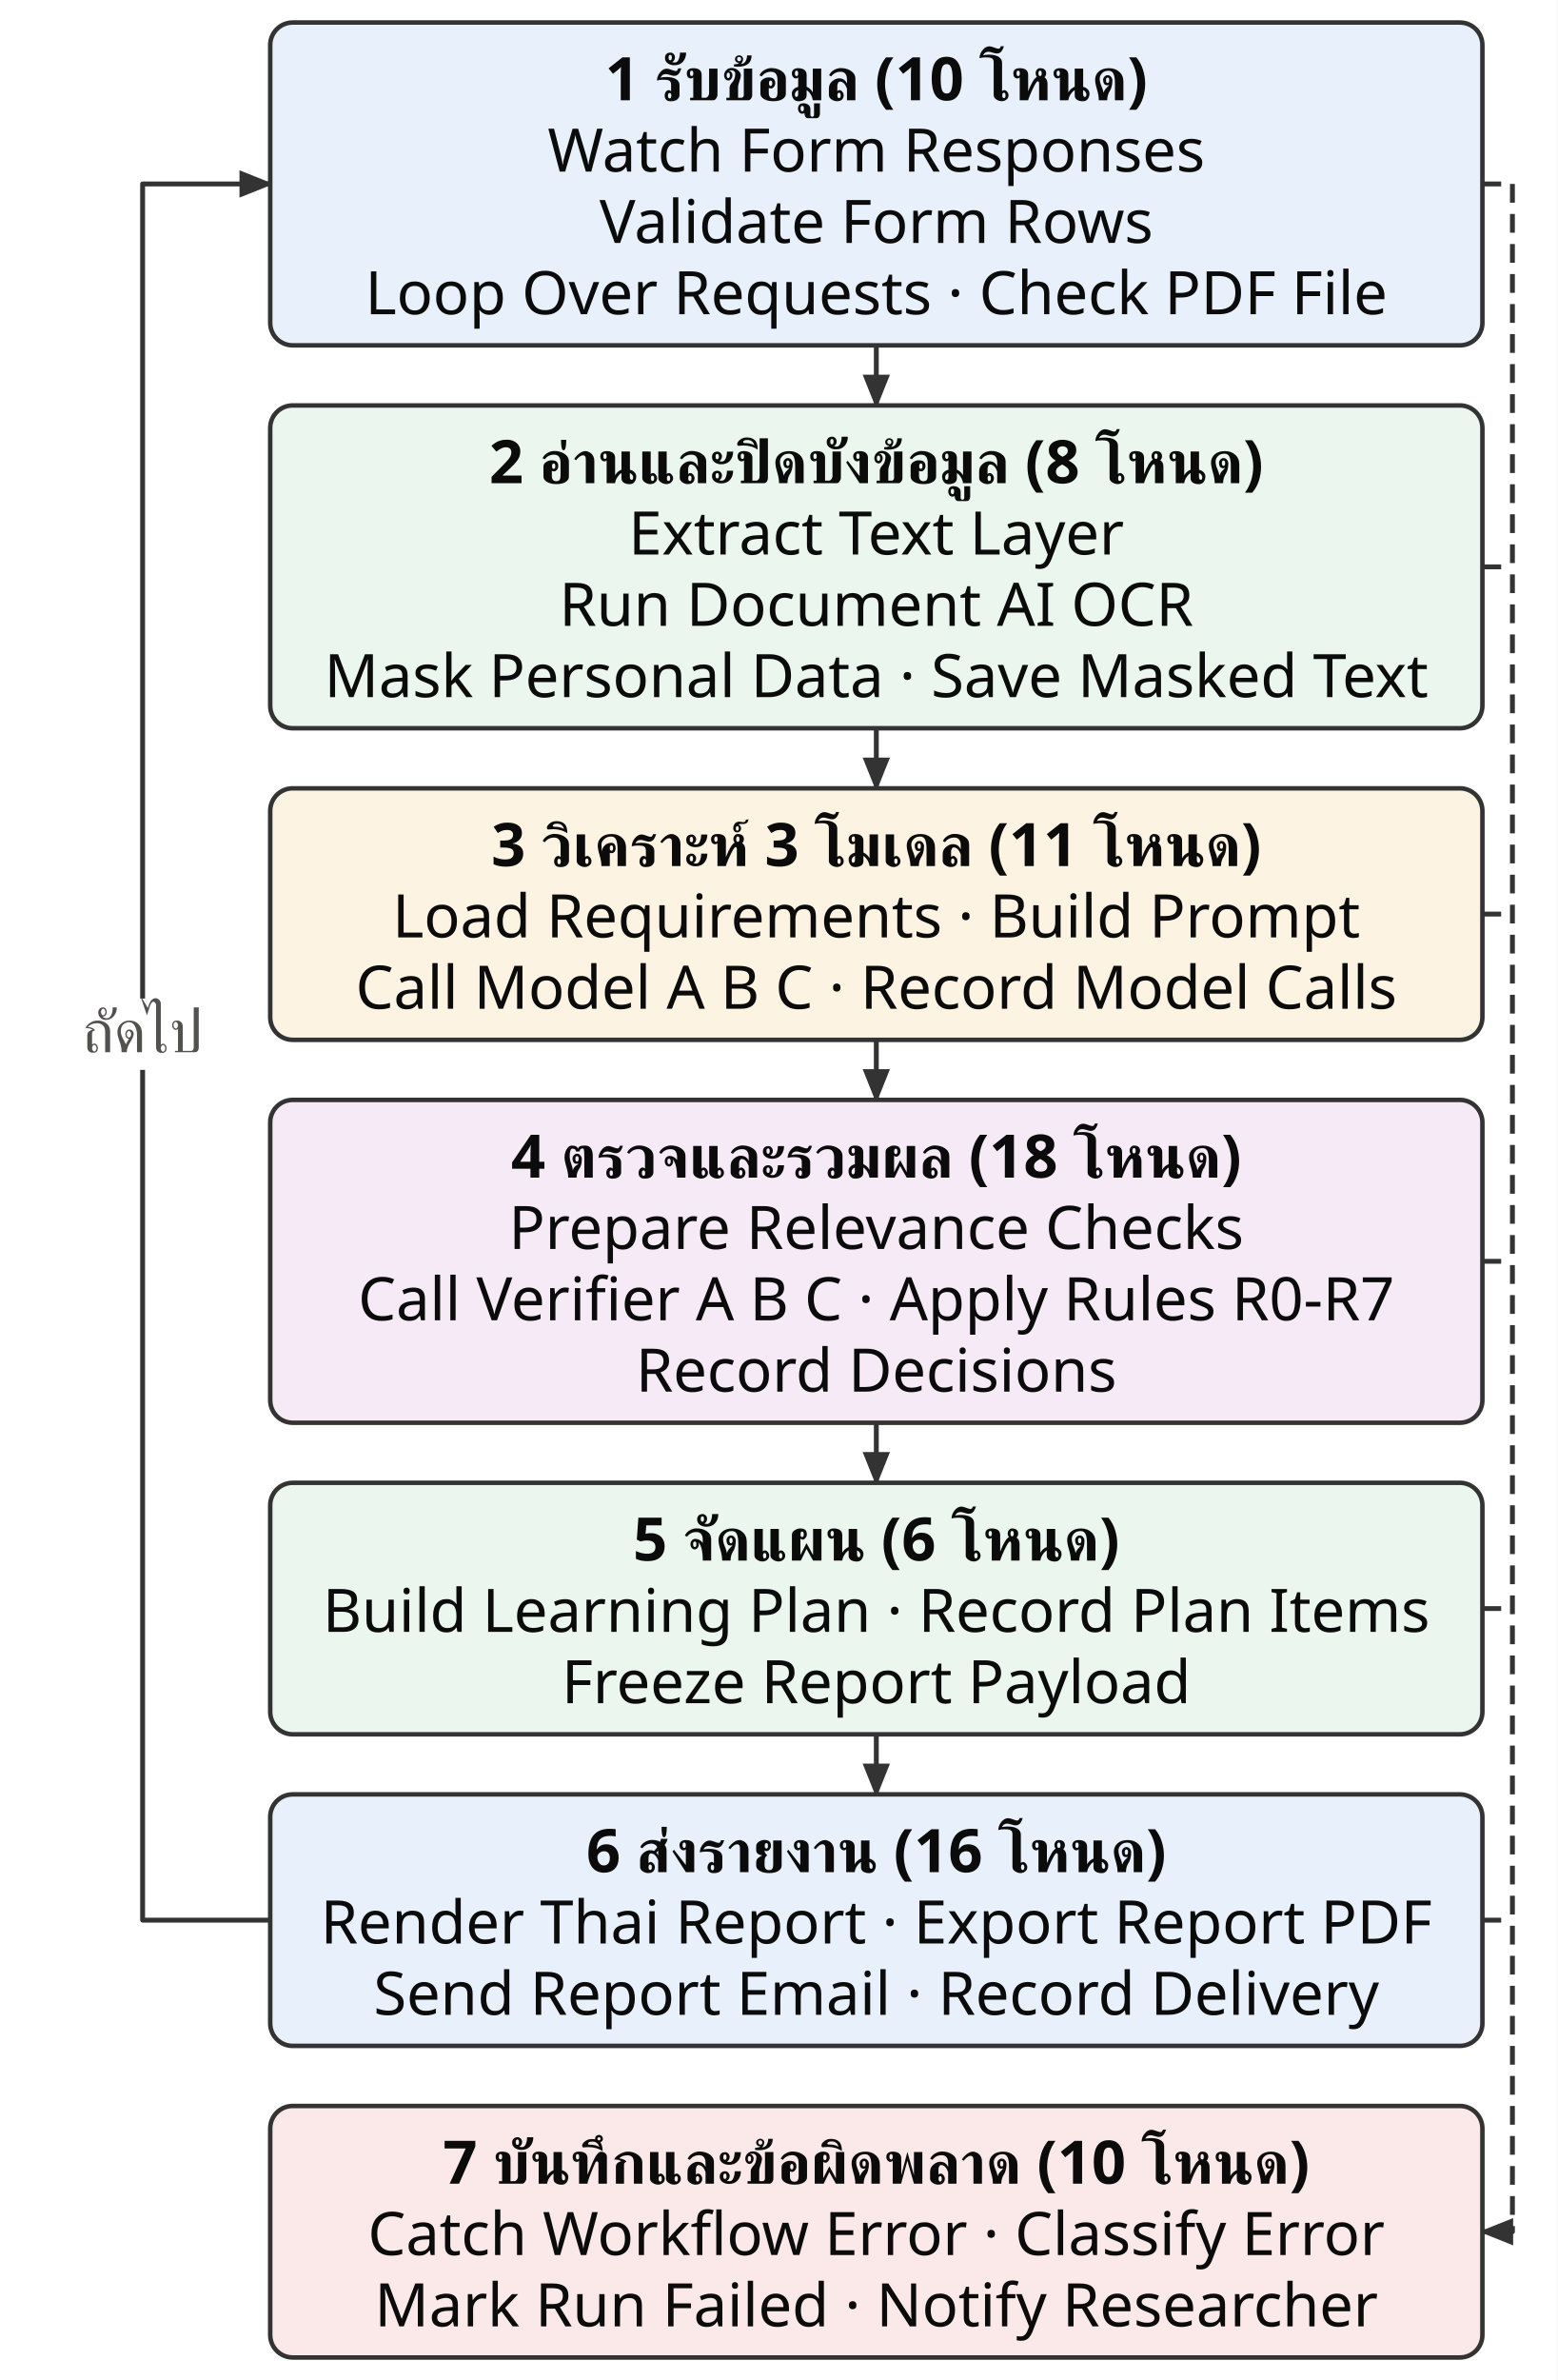
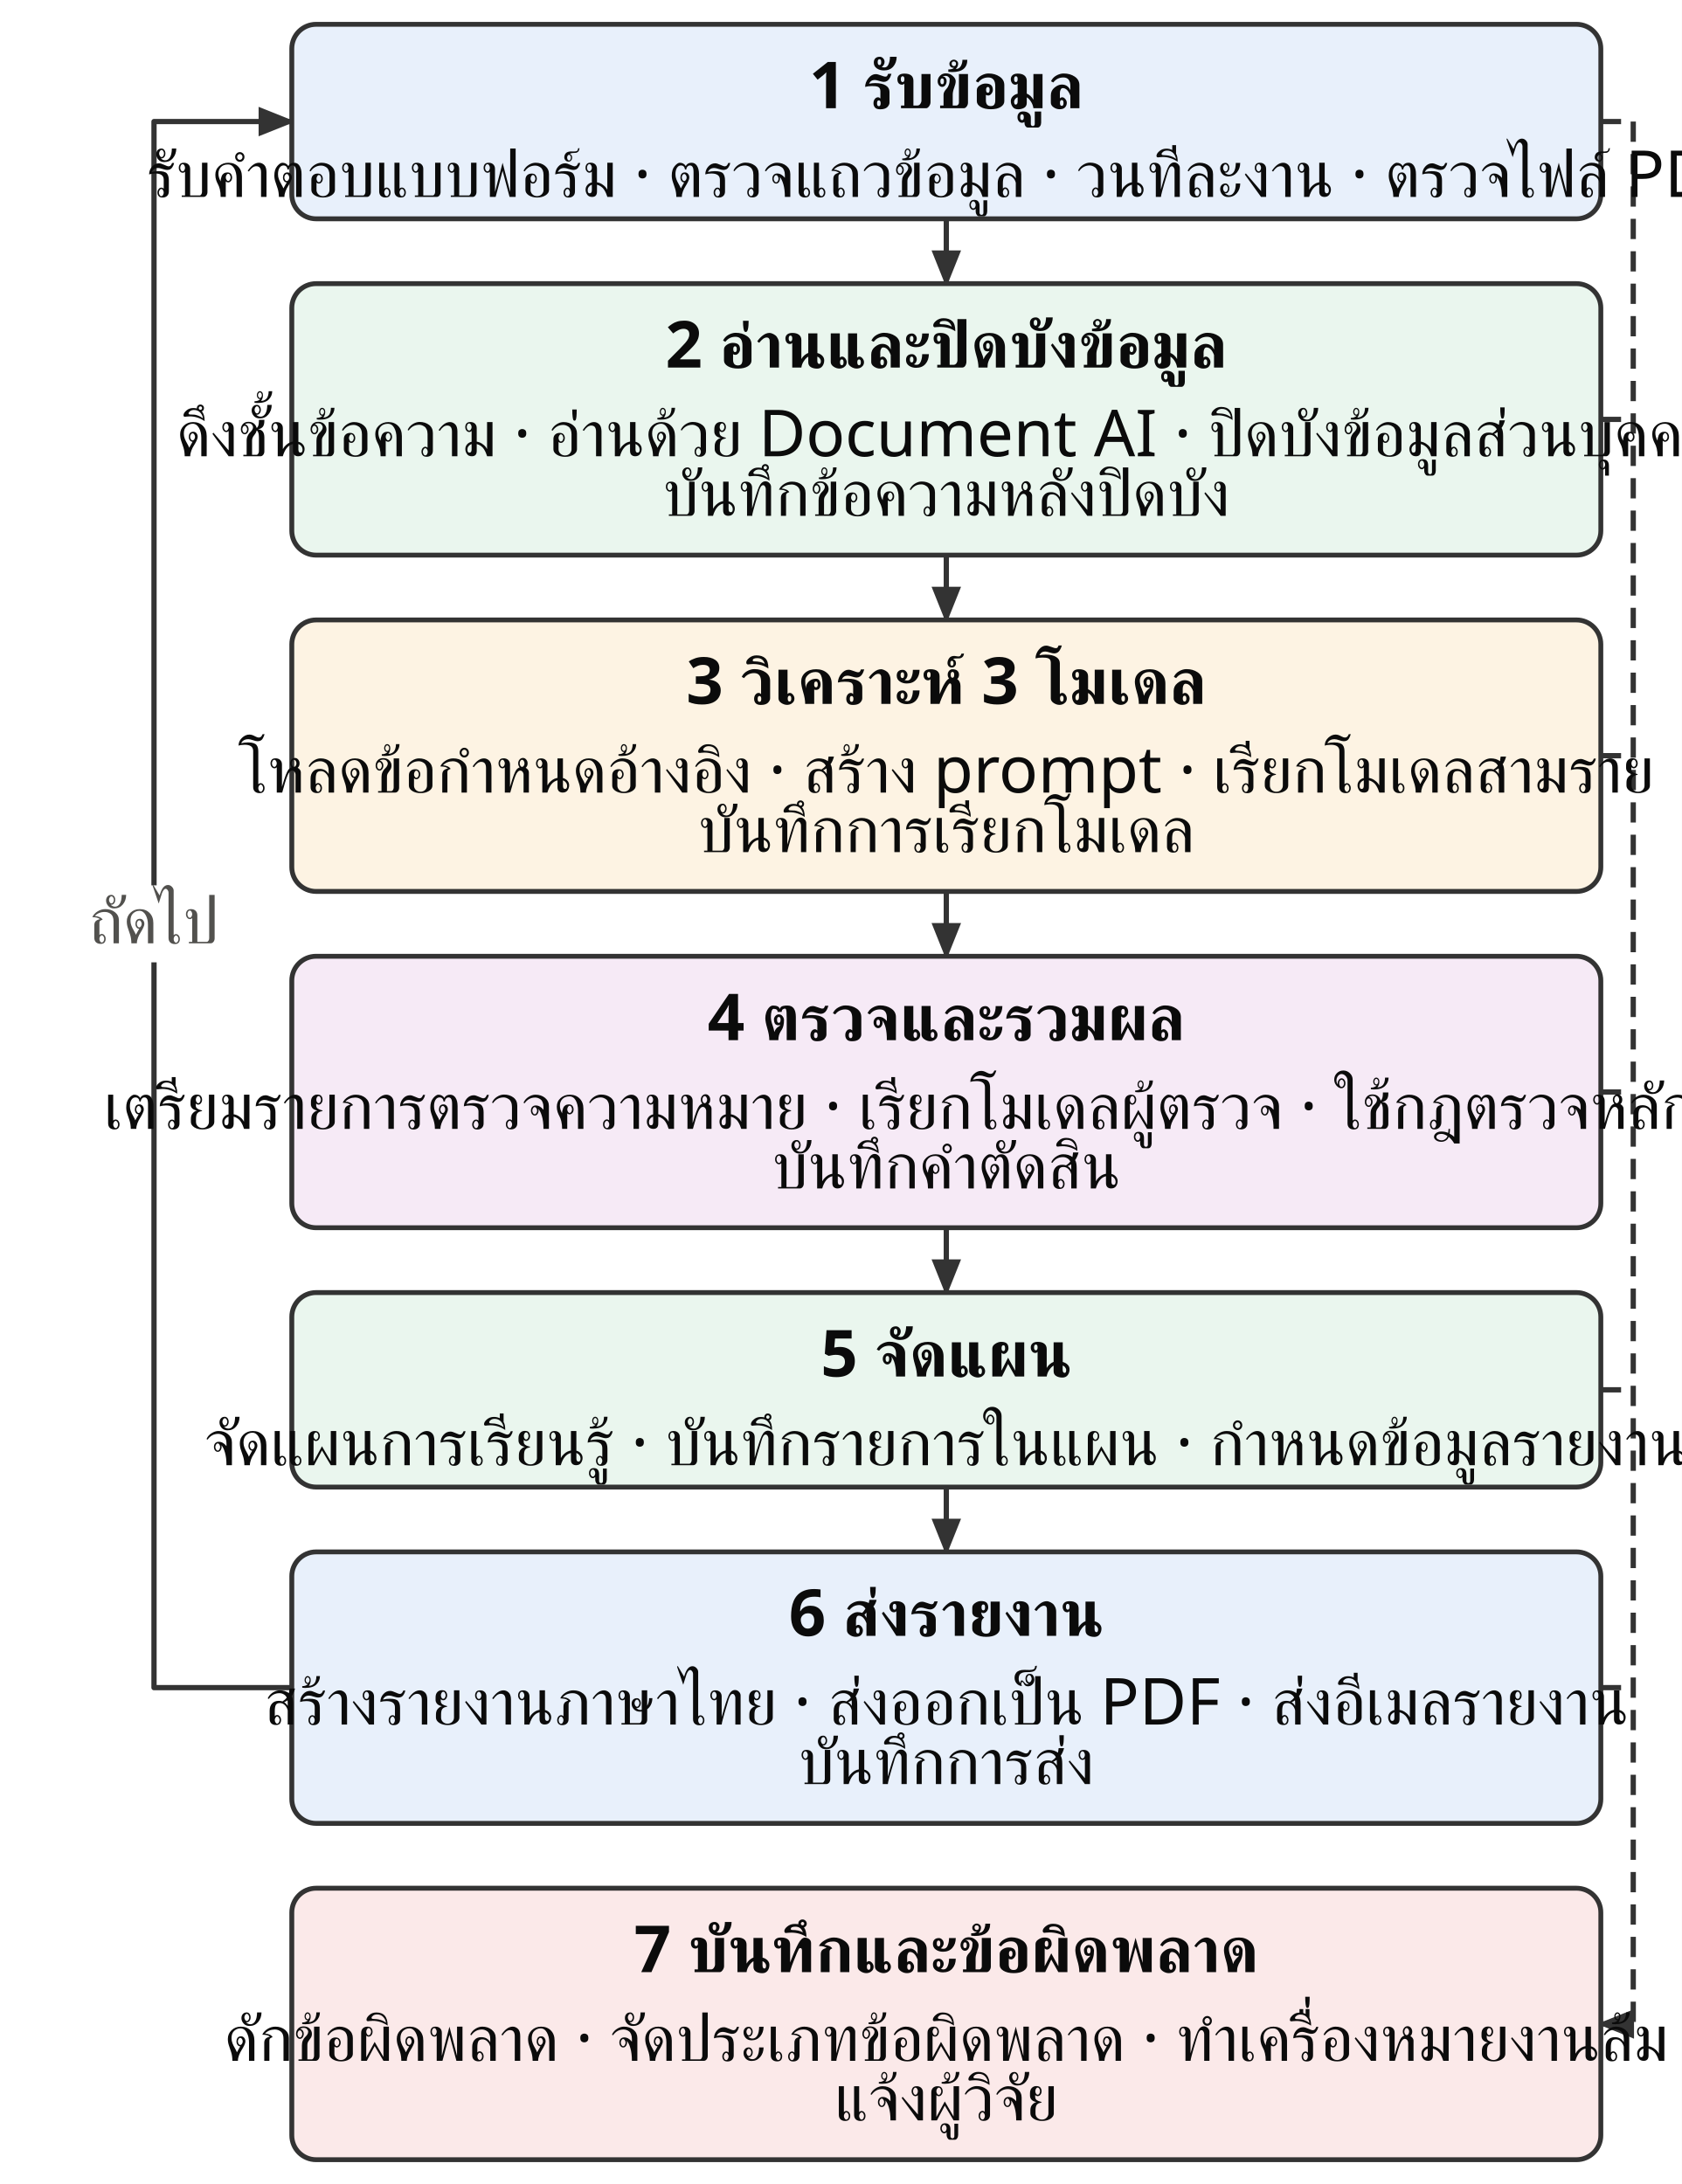
- <svg xmlns="http://www.w3.org/2000/svg" viewBox="0 0 415 634" width="415" height="634" font-family="'TH Sarabun New', 'THSarabunNew', sans-serif" font-size="16">
+ <svg xmlns="http://www.w3.org/2000/svg" viewBox="0 0 415 539" width="415" height="539" font-family="'TH Sarabun New', 'THSarabunNew', sans-serif" font-size="16">
  <defs>
    <marker id="ah" viewBox="0 0 10 10" refX="9" refY="5" markerWidth="7" markerHeight="7" orient="auto-start-reverse">
      <path d="M0 1L10 5L0 9z" fill="#333333" />
    </marker>
  </defs>
-   <rect width="415" height="634" fill="#ffffff" />
-   <path d="M233.5 92 L233.5 108" fill="none" stroke="#333333" stroke-width="1.3" marker-end="url(#ah)" stroke-linejoin="round" />
-   <path d="M233.5 194 L233.5 210" fill="none" stroke="#333333" stroke-width="1.3" marker-end="url(#ah)" stroke-linejoin="round" />
-   <path d="M233.5 277 L233.5 293" fill="none" stroke="#333333" stroke-width="1.3" marker-end="url(#ah)" stroke-linejoin="round" />
-   <path d="M233.5 379 L233.5 395" fill="none" stroke="#333333" stroke-width="1.3" marker-end="url(#ah)" stroke-linejoin="round" />
-   <path d="M233.5 462 L233.5 478" fill="none" stroke="#333333" stroke-width="1.3" marker-end="url(#ah)" stroke-linejoin="round" />
-   <path d="M72 511.5 L38 511.5 L38 49 L72 49" fill="none" stroke="#333333" stroke-width="1.3" marker-end="url(#ah)" stroke-linejoin="round" />
-   <path d="M395 49 L403 49" fill="none" stroke="#333333" stroke-width="1.3" stroke-dasharray="5 3" stroke-linejoin="round" />
-   <path d="M395 151 L403 151" fill="none" stroke="#333333" stroke-width="1.3" stroke-dasharray="5 3" stroke-linejoin="round" />
-   <path d="M395 243.5 L403 243.5" fill="none" stroke="#333333" stroke-width="1.3" stroke-dasharray="5 3" stroke-linejoin="round" />
-   <path d="M395 336 L403 336" fill="none" stroke="#333333" stroke-width="1.3" stroke-dasharray="5 3" stroke-linejoin="round" />
-   <path d="M395 428.5 L403 428.5" fill="none" stroke="#333333" stroke-width="1.3" stroke-dasharray="5 3" stroke-linejoin="round" />
-   <path d="M395 511.5 L403 511.5" fill="none" stroke="#333333" stroke-width="1.3" stroke-dasharray="5 3" stroke-linejoin="round" />
-   <path d="M403 49 L403 594.5 L395 594.5" fill="none" stroke="#333333" stroke-width="1.3" stroke-dasharray="5 3" marker-end="url(#ah)" stroke-linejoin="round" />
-   <rect x="16.387" y="266" width="43.227" height="19" fill="#ffffff" />
-   <text x="38" y="275.5" text-anchor="middle" dominant-baseline="central" fill="#52514e">ถัดไป</text>
-   <rect x="72" y="6" width="323" height="86" rx="6" fill="#e8f0fb" stroke="#333333" stroke-width="1.2" />
-   <text x="233.5" y="20.5" text-anchor="middle" dominant-baseline="central" fill="#0b0b0b" font-weight="bold">1 รับข้อมูล (10 โหนด)</text>
-   <text x="233.5" y="39.5" text-anchor="middle" dominant-baseline="central" fill="#0b0b0b">Watch Form Responses</text>
-   <text x="233.5" y="58.5" text-anchor="middle" dominant-baseline="central" fill="#0b0b0b">Validate Form Rows</text>
-   <text x="233.5" y="77.5" text-anchor="middle" dominant-baseline="central" fill="#0b0b0b">Loop Over Requests · Check PDF File</text>
-   <rect x="72" y="108" width="323" height="86" rx="6" fill="#eaf6ee" stroke="#333333" stroke-width="1.2" />
-   <text x="233.5" y="122.5" text-anchor="middle" dominant-baseline="central" fill="#0b0b0b" font-weight="bold">2 อ่านและปิดบังข้อมูล (8 โหนด)</text>
-   <text x="233.5" y="141.5" text-anchor="middle" dominant-baseline="central" fill="#0b0b0b">Extract Text Layer</text>
-   <text x="233.5" y="160.5" text-anchor="middle" dominant-baseline="central" fill="#0b0b0b">Run Document AI OCR</text>
-   <text x="233.5" y="179.5" text-anchor="middle" dominant-baseline="central" fill="#0b0b0b">Mask Personal Data · Save Masked Text</text>
-   <rect x="72" y="210" width="323" height="67" rx="6" fill="#fdf3e3" stroke="#333333" stroke-width="1.2" />
-   <text x="233.5" y="224.5" text-anchor="middle" dominant-baseline="central" fill="#0b0b0b" font-weight="bold">3 วิเคราะห์ 3 โมเดล (11 โหนด)</text>
-   <text x="233.5" y="243.5" text-anchor="middle" dominant-baseline="central" fill="#0b0b0b">Load Requirements · Build Prompt</text>
-   <text x="233.5" y="262.5" text-anchor="middle" dominant-baseline="central" fill="#0b0b0b">Call Model A B C · Record Model Calls</text>
-   <rect x="72" y="293" width="323" height="86" rx="6" fill="#f6eaf6" stroke="#333333" stroke-width="1.2" />
-   <text x="233.5" y="307.5" text-anchor="middle" dominant-baseline="central" fill="#0b0b0b" font-weight="bold">4 ตรวจและรวมผล (18 โหนด)</text>
-   <text x="233.5" y="326.5" text-anchor="middle" dominant-baseline="central" fill="#0b0b0b">Prepare Relevance Checks</text>
-   <text x="233.5" y="345.5" text-anchor="middle" dominant-baseline="central" fill="#0b0b0b">Call Verifier A B C · Apply Rules R0-R7</text>
-   <text x="233.5" y="364.5" text-anchor="middle" dominant-baseline="central" fill="#0b0b0b">Record Decisions</text>
-   <rect x="72" y="395" width="323" height="67" rx="6" fill="#eaf6ee" stroke="#333333" stroke-width="1.2" />
-   <text x="233.5" y="409.5" text-anchor="middle" dominant-baseline="central" fill="#0b0b0b" font-weight="bold">5 จัดแผน (6 โหนด)</text>
-   <text x="233.5" y="428.5" text-anchor="middle" dominant-baseline="central" fill="#0b0b0b">Build Learning Plan · Record Plan Items</text>
-   <text x="233.5" y="447.5" text-anchor="middle" dominant-baseline="central" fill="#0b0b0b">Freeze Report Payload</text>
-   <rect x="72" y="478" width="323" height="67" rx="6" fill="#e8f0fb" stroke="#333333" stroke-width="1.2" />
-   <text x="233.5" y="492.5" text-anchor="middle" dominant-baseline="central" fill="#0b0b0b" font-weight="bold">6 ส่งรายงาน (16 โหนด)</text>
-   <text x="233.5" y="511.5" text-anchor="middle" dominant-baseline="central" fill="#0b0b0b">Render Thai Report · Export Report PDF</text>
-   <text x="233.5" y="530.5" text-anchor="middle" dominant-baseline="central" fill="#0b0b0b">Send Report Email · Record Delivery</text>
-   <rect x="72" y="561" width="323" height="67" rx="6" fill="#fbe9e9" stroke="#333333" stroke-width="1.2" />
-   <text x="233.5" y="575.5" text-anchor="middle" dominant-baseline="central" fill="#0b0b0b" font-weight="bold">7 บันทึกและข้อผิดพลาด (10 โหนด)</text>
-   <text x="233.5" y="594.5" text-anchor="middle" dominant-baseline="central" fill="#0b0b0b">Catch Workflow Error · Classify Error</text>
-   <text x="233.5" y="613.5" text-anchor="middle" dominant-baseline="central" fill="#0b0b0b">Mark Run Failed · Notify Researcher</text>
+   <rect width="415" height="539" fill="#ffffff" />
+   <path d="M233.5 54 L233.5 70" fill="none" stroke="#333333" stroke-width="1.3" marker-end="url(#ah)" stroke-linejoin="round" />
+   <path d="M233.5 137 L233.5 153" fill="none" stroke="#333333" stroke-width="1.3" marker-end="url(#ah)" stroke-linejoin="round" />
+   <path d="M233.5 220 L233.5 236" fill="none" stroke="#333333" stroke-width="1.3" marker-end="url(#ah)" stroke-linejoin="round" />
+   <path d="M233.5 303 L233.5 319" fill="none" stroke="#333333" stroke-width="1.3" marker-end="url(#ah)" stroke-linejoin="round" />
+   <path d="M233.5 367 L233.5 383" fill="none" stroke="#333333" stroke-width="1.3" marker-end="url(#ah)" stroke-linejoin="round" />
+   <path d="M72 416.5 L38 416.5 L38 30 L72 30" fill="none" stroke="#333333" stroke-width="1.3" marker-end="url(#ah)" stroke-linejoin="round" />
+   <path d="M395 30 L403 30" fill="none" stroke="#333333" stroke-width="1.3" stroke-dasharray="5 3" stroke-linejoin="round" />
+   <path d="M395 103.5 L403 103.5" fill="none" stroke="#333333" stroke-width="1.3" stroke-dasharray="5 3" stroke-linejoin="round" />
+   <path d="M395 186.5 L403 186.5" fill="none" stroke="#333333" stroke-width="1.3" stroke-dasharray="5 3" stroke-linejoin="round" />
+   <path d="M395 269.5 L403 269.5" fill="none" stroke="#333333" stroke-width="1.3" stroke-dasharray="5 3" stroke-linejoin="round" />
+   <path d="M395 343 L403 343" fill="none" stroke="#333333" stroke-width="1.3" stroke-dasharray="5 3" stroke-linejoin="round" />
+   <path d="M395 416.5 L403 416.5" fill="none" stroke="#333333" stroke-width="1.3" stroke-dasharray="5 3" stroke-linejoin="round" />
+   <path d="M403 30 L403 499.5 L395 499.5" fill="none" stroke="#333333" stroke-width="1.3" stroke-dasharray="5 3" marker-end="url(#ah)" stroke-linejoin="round" />
+   <rect x="22.471" y="218.5" width="31.058" height="19" fill="#ffffff" />
+   <text x="38" y="228" text-anchor="middle" dominant-baseline="central" fill="#52514e">ถัดไป</text>
+   <rect x="72" y="6" width="323" height="48" rx="6" fill="#e8f0fb" stroke="#333333" stroke-width="1.2" />
+   <text x="233.5" y="20.5" text-anchor="middle" dominant-baseline="central" fill="#0b0b0b" font-weight="bold">1 รับข้อมูล</text>
+   <text x="233.5" y="39.5" text-anchor="middle" dominant-baseline="central" fill="#0b0b0b">รับคำตอบแบบฟอร์ม · ตรวจแถวข้อมูล · วนทีละงาน · ตรวจไฟล์ PDF</text>
+   <rect x="72" y="70" width="323" height="67" rx="6" fill="#eaf6ee" stroke="#333333" stroke-width="1.2" />
+   <text x="233.5" y="84.5" text-anchor="middle" dominant-baseline="central" fill="#0b0b0b" font-weight="bold">2 อ่านและปิดบังข้อมูล</text>
+   <text x="233.5" y="103.5" text-anchor="middle" dominant-baseline="central" fill="#0b0b0b">ดึงชั้นข้อความ · อ่านด้วย Document AI · ปิดบังข้อมูลส่วนบุคคล</text>
+   <text x="233.5" y="122.5" text-anchor="middle" dominant-baseline="central" fill="#0b0b0b">บันทึกข้อความหลังปิดบัง</text>
+   <rect x="72" y="153" width="323" height="67" rx="6" fill="#fdf3e3" stroke="#333333" stroke-width="1.2" />
+   <text x="233.5" y="167.5" text-anchor="middle" dominant-baseline="central" fill="#0b0b0b" font-weight="bold">3 วิเคราะห์ 3 โมเดล</text>
+   <text x="233.5" y="186.5" text-anchor="middle" dominant-baseline="central" fill="#0b0b0b">โหลดข้อกำหนดอ้างอิง · สร้าง prompt · เรียกโมเดลสามราย</text>
+   <text x="233.5" y="205.5" text-anchor="middle" dominant-baseline="central" fill="#0b0b0b">บันทึกการเรียกโมเดล</text>
+   <rect x="72" y="236" width="323" height="67" rx="6" fill="#f6eaf6" stroke="#333333" stroke-width="1.2" />
+   <text x="233.5" y="250.5" text-anchor="middle" dominant-baseline="central" fill="#0b0b0b" font-weight="bold">4 ตรวจและรวมผล</text>
+   <text x="233.5" y="269.5" text-anchor="middle" dominant-baseline="central" fill="#0b0b0b">เตรียมรายการตรวจความหมาย · เรียกโมเดลผู้ตรวจ · ใช้กฎตรวจหลักฐาน</text>
+   <text x="233.5" y="288.5" text-anchor="middle" dominant-baseline="central" fill="#0b0b0b">บันทึกคำตัดสิน</text>
+   <rect x="72" y="319" width="323" height="48" rx="6" fill="#eaf6ee" stroke="#333333" stroke-width="1.2" />
+   <text x="233.5" y="333.5" text-anchor="middle" dominant-baseline="central" fill="#0b0b0b" font-weight="bold">5 จัดแผน</text>
+   <text x="233.5" y="352.5" text-anchor="middle" dominant-baseline="central" fill="#0b0b0b">จัดแผนการเรียนรู้ · บันทึกรายการในแผน · กำหนดข้อมูลรายงาน</text>
+   <rect x="72" y="383" width="323" height="67" rx="6" fill="#e8f0fb" stroke="#333333" stroke-width="1.2" />
+   <text x="233.5" y="397.5" text-anchor="middle" dominant-baseline="central" fill="#0b0b0b" font-weight="bold">6 ส่งรายงาน</text>
+   <text x="233.5" y="416.5" text-anchor="middle" dominant-baseline="central" fill="#0b0b0b">สร้างรายงานภาษาไทย · ส่งออกเป็น PDF · ส่งอีเมลรายงาน</text>
+   <text x="233.5" y="435.5" text-anchor="middle" dominant-baseline="central" fill="#0b0b0b">บันทึกการส่ง</text>
+   <rect x="72" y="466" width="323" height="67" rx="6" fill="#fbe9e9" stroke="#333333" stroke-width="1.2" />
+   <text x="233.5" y="480.5" text-anchor="middle" dominant-baseline="central" fill="#0b0b0b" font-weight="bold">7 บันทึกและข้อผิดพลาด</text>
+   <text x="233.5" y="499.5" text-anchor="middle" dominant-baseline="central" fill="#0b0b0b">ดักข้อผิดพลาด · จัดประเภทข้อผิดพลาด · ทำเครื่องหมายงานล้ม</text>
+   <text x="233.5" y="518.5" text-anchor="middle" dominant-baseline="central" fill="#0b0b0b">แจ้งผู้วิจัย</text>
</svg>
